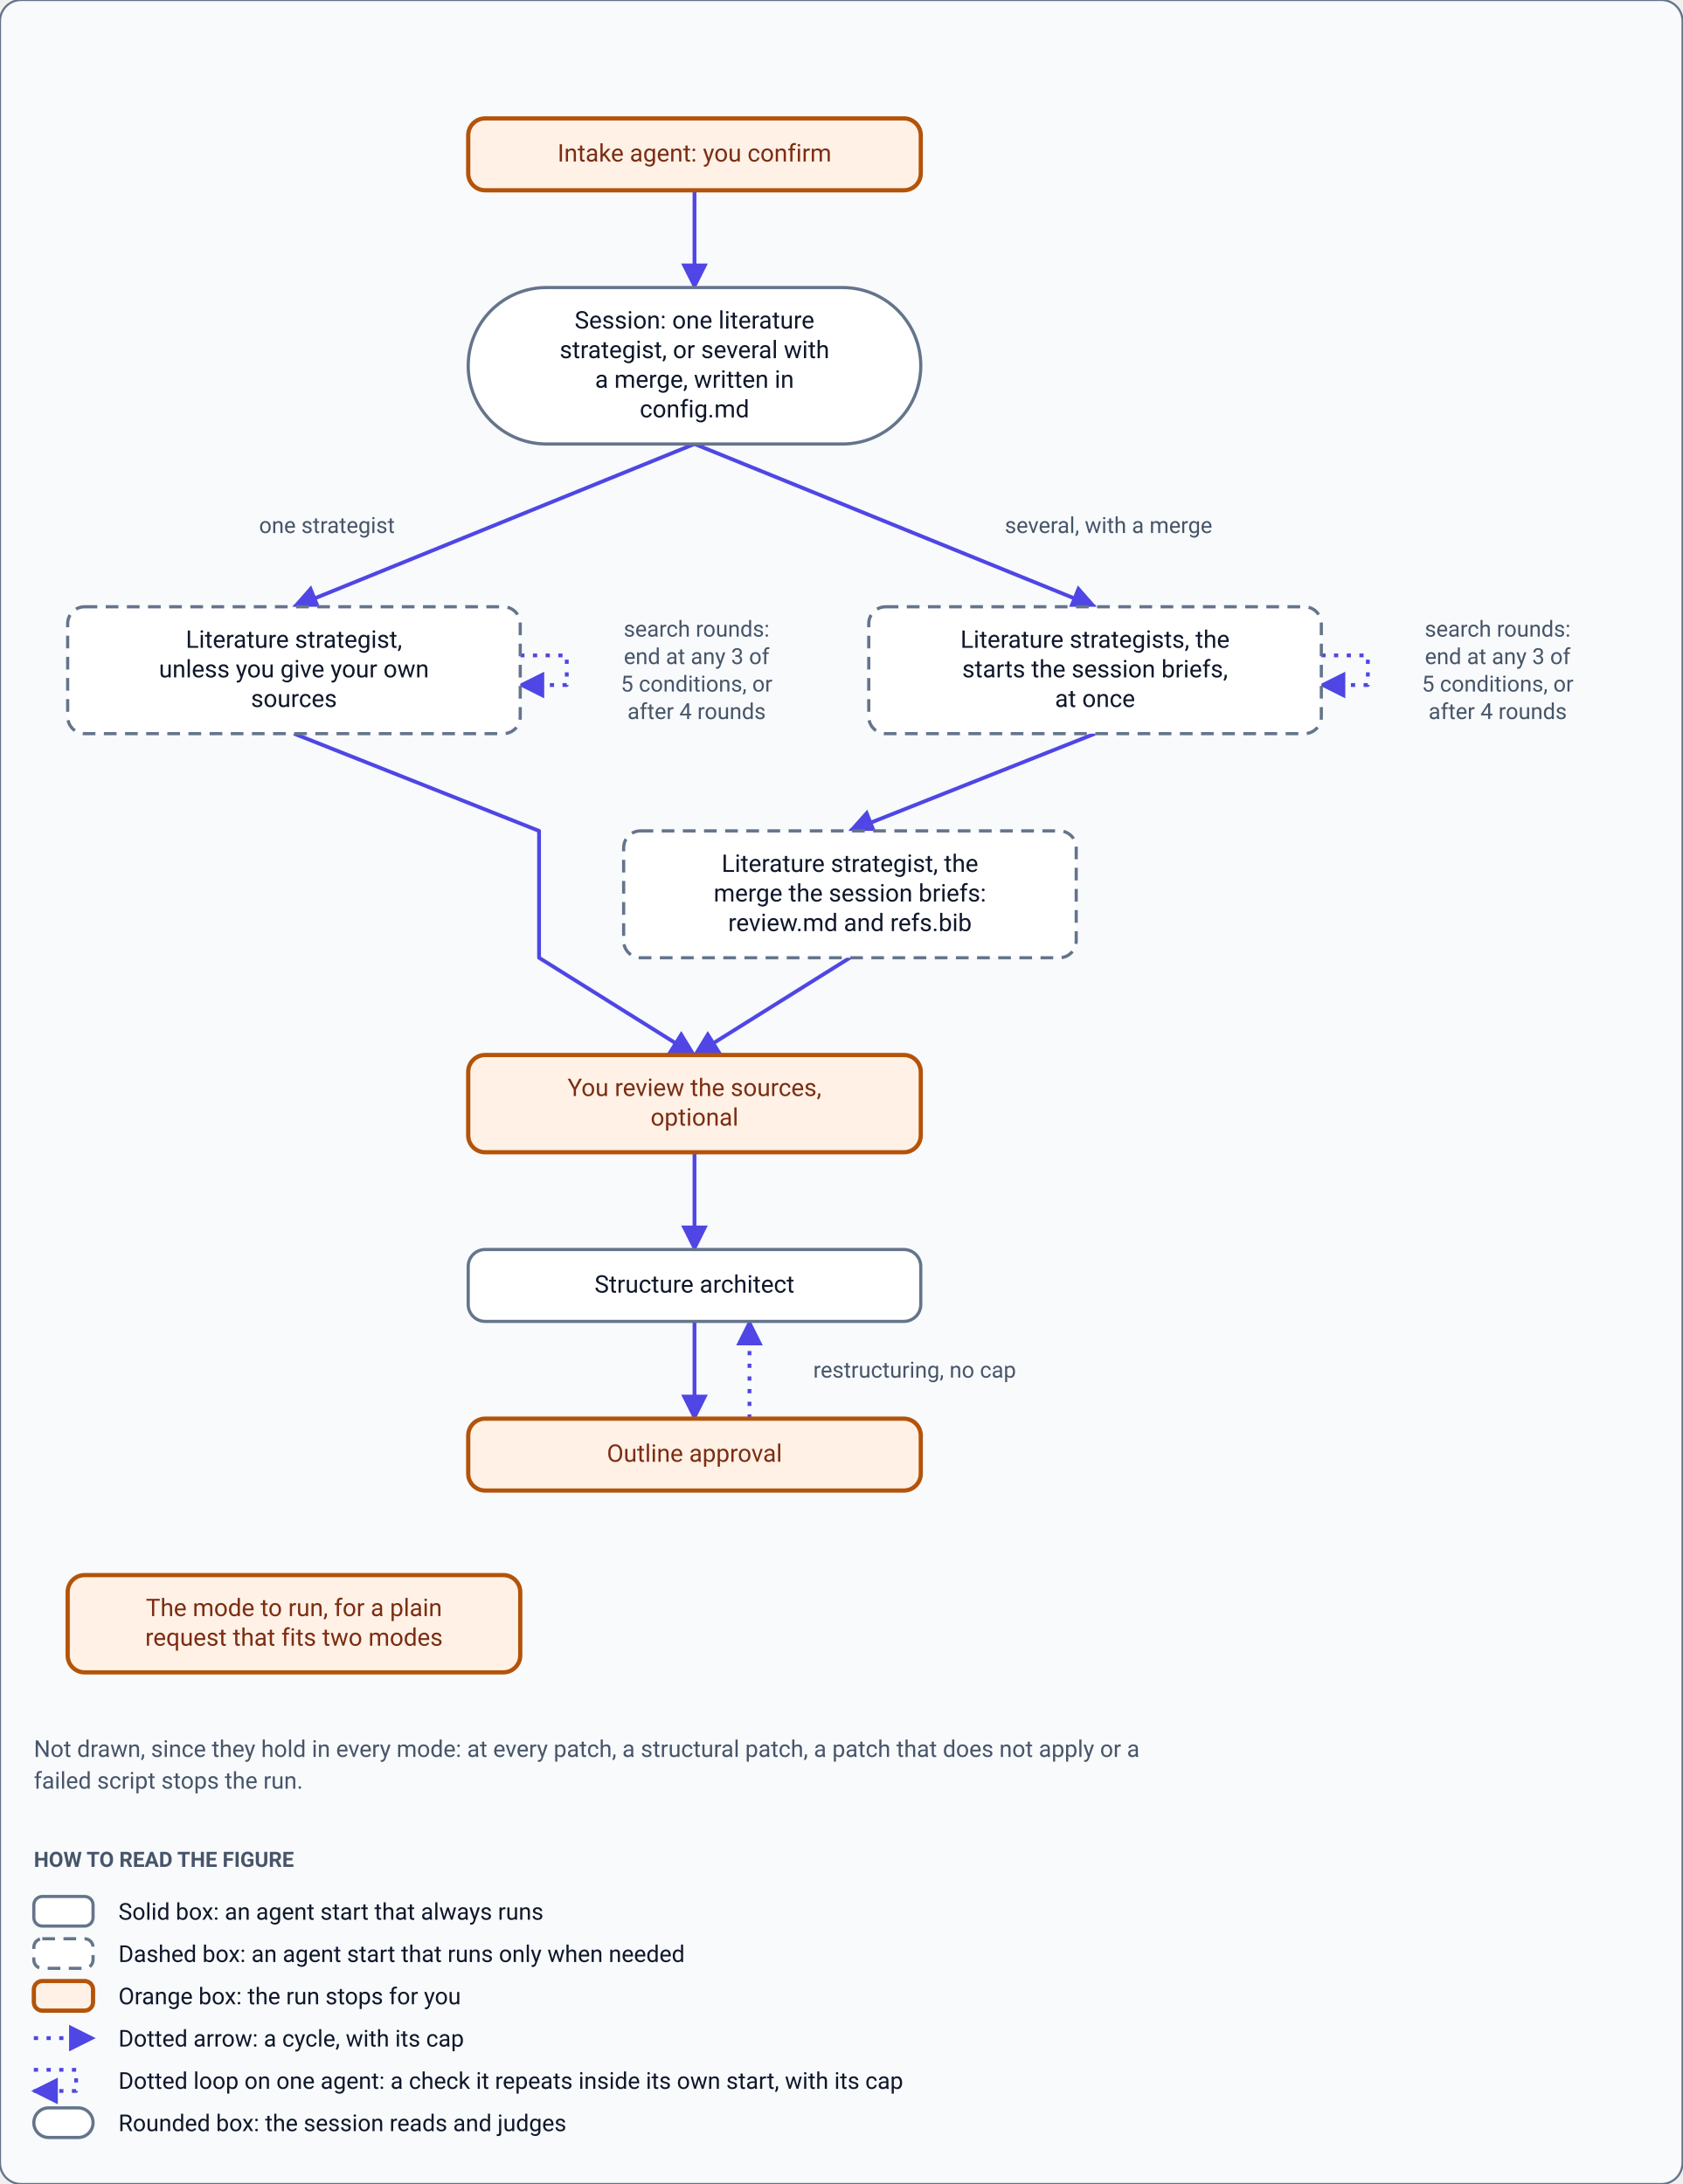
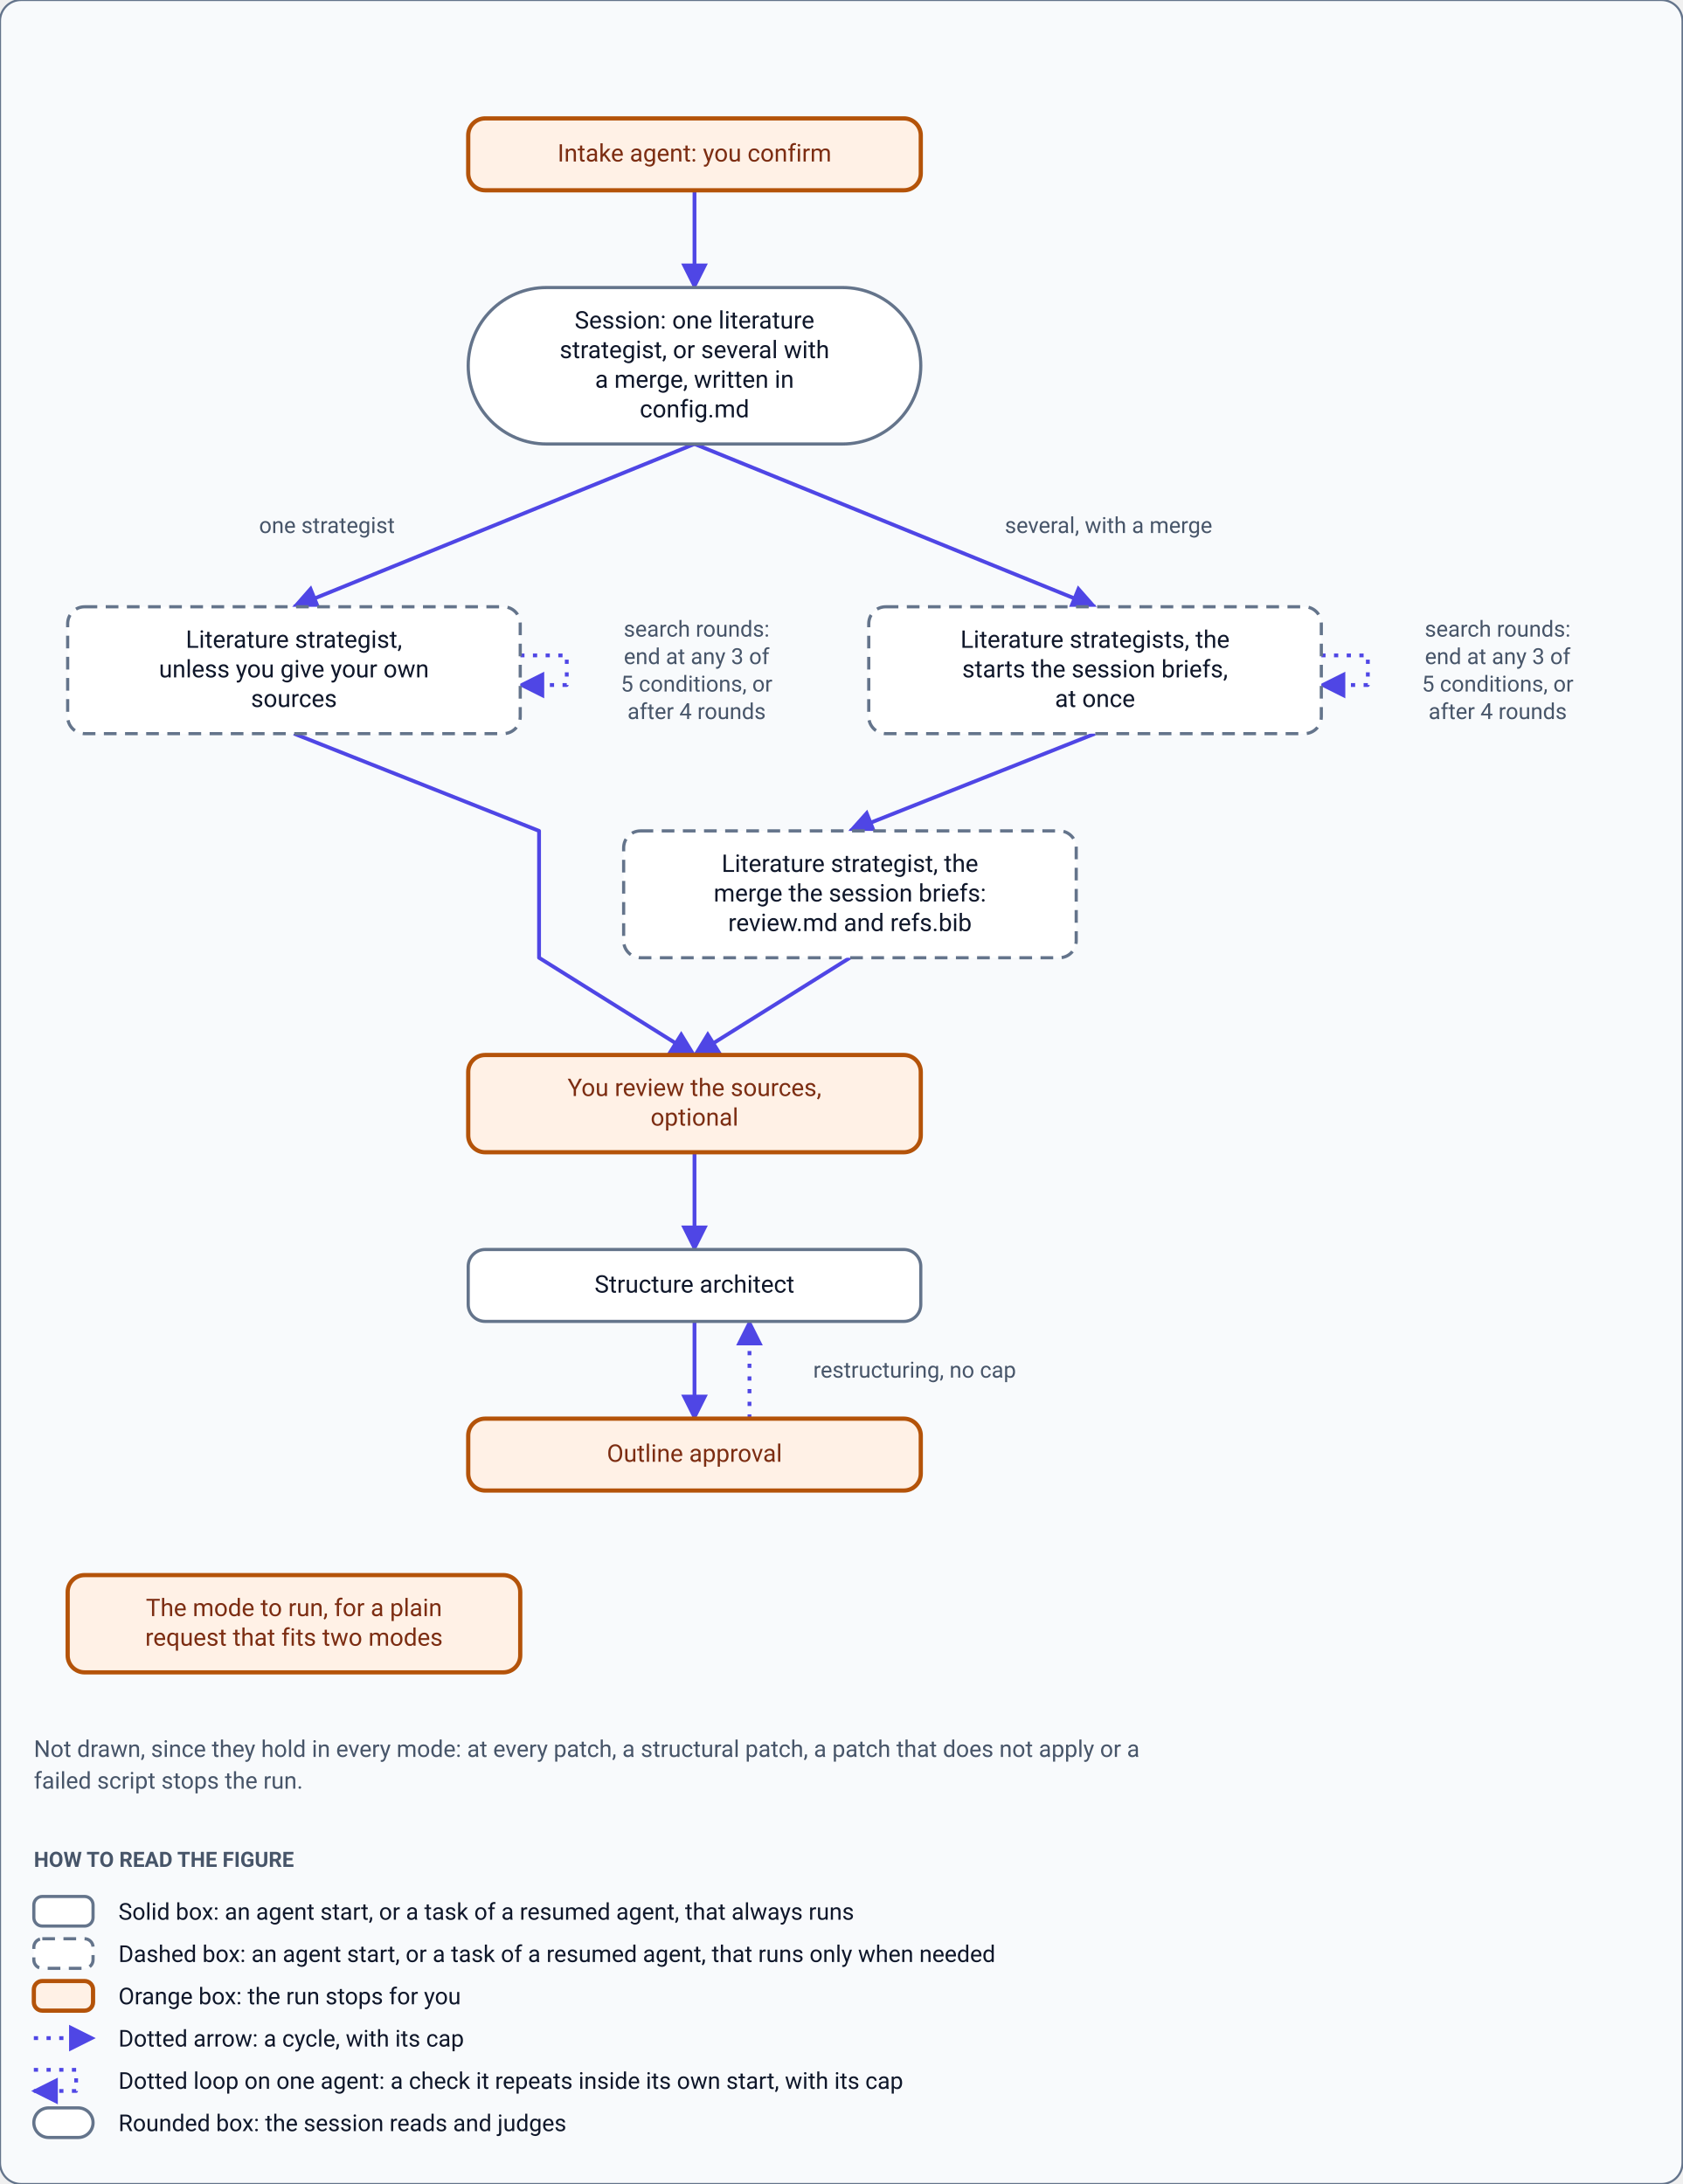
<svg xmlns="http://www.w3.org/2000/svg" viewBox="0 0 795.6 1033" width="795.6" height="1033" role="img" aria-label="The outline-only mode of the paper skill. Boxes: Intake agent: you confirm (stop); Session: one literature strategist, or several with a merge, written in config.md (question); Literature strategist, unless you give your own sources (agent, only when needed); Literature strategists, the starts the session briefs, at once (agent, only when needed); Literature strategist, the merge the session briefs: review.md and refs.bib (agent, only when needed); You review the sources, optional (stop); Structure architect (agent); Outline approval (stop); The mode to run, for a plain request that fits two modes (stop).">
  <defs>
    <marker id="arrow" viewBox="0 0 10 10" refX="9" refY="5" markerWidth="7" markerHeight="7" orient="auto">
      <path d="M0,0 L10,5 L0,10 z" fill="#4f46e5" />
    </marker>
  </defs>
  <rect x="0" y="0" width="795.6" height="1033" rx="10" fill="#f8fafc" stroke="#64748b" />
  <path d="M328.4,90 L328.4,136" fill="none" stroke="#4f46e5" stroke-width="1.8" marker-end="url(#arrow)" stroke-linejoin="round" />
  <path d="M328.4,210 L139,287" fill="none" stroke="#4f46e5" stroke-width="1.8" marker-end="url(#arrow)" stroke-linejoin="round" />
  <path d="M328.4,210 L517.8,287" fill="none" stroke="#4f46e5" stroke-width="1.8" marker-end="url(#arrow)" stroke-linejoin="round" />
  <path d="M517.8,347 L401.9,393" fill="none" stroke="#4f46e5" stroke-width="1.8" marker-end="url(#arrow)" stroke-linejoin="round" />
  <path d="M139,347 L254.9,393 L254.9,453 L328.4,499" fill="none" stroke="#4f46e5" stroke-width="1.8" marker-end="url(#arrow)" stroke-linejoin="round" />
  <path d="M401.9,453 L328.4,499" fill="none" stroke="#4f46e5" stroke-width="1.8" marker-end="url(#arrow)" stroke-linejoin="round" />
  <path d="M328.4,545 L328.4,591" fill="none" stroke="#4f46e5" stroke-width="1.8" marker-end="url(#arrow)" stroke-linejoin="round" />
  <path d="M328.4,625 L328.4,671" fill="none" stroke="#4f46e5" stroke-width="1.8" marker-end="url(#arrow)" stroke-linejoin="round" />
  <path d="M354.4,671 L354.4,625" fill="none" stroke="#4f46e5" stroke-width="1.8" stroke-dasharray="2 4" marker-end="url(#arrow)" stroke-linejoin="round" />
  <path d="M246,310 L268,310 L268,324 L246,324" fill="none" stroke="#4f46e5" stroke-width="1.8" stroke-dasharray="2 4" marker-end="url(#arrow)" stroke-linejoin="round" />
  <path d="M624.8,310 L646.8,310 L646.8,324 L624.8,324" fill="none" stroke="#4f46e5" stroke-width="1.8" stroke-dasharray="2 4" marker-end="url(#arrow)" stroke-linejoin="round" />
  <rect x="221.4" y="56" width="214" height="34" rx="8" fill="#fff1e6" stroke="#b45309" stroke-width="2" />
  <text x="328.4" y="76.4" font-family="ui-sans-serif, -apple-system, 'Segoe UI', Roboto, Helvetica, Arial, sans-serif" font-size="11.5" fill="#7c2d12" font-weight="400" text-anchor="middle">Intake agent: you confirm</text>
  <rect x="221.4" y="136" width="214" height="74" rx="37" fill="#ffffff" stroke="#64748b" stroke-width="1.5" />
  <text x="328.4" y="155.4" font-family="ui-sans-serif, -apple-system, 'Segoe UI', Roboto, Helvetica, Arial, sans-serif" font-size="11.5" fill="#0f172a" font-weight="400" text-anchor="middle">Session: one literature</text>
  <text x="328.4" y="169.4" font-family="ui-sans-serif, -apple-system, 'Segoe UI', Roboto, Helvetica, Arial, sans-serif" font-size="11.5" fill="#0f172a" font-weight="400" text-anchor="middle">strategist, or several with</text>
  <text x="328.4" y="183.4" font-family="ui-sans-serif, -apple-system, 'Segoe UI', Roboto, Helvetica, Arial, sans-serif" font-size="11.5" fill="#0f172a" font-weight="400" text-anchor="middle">a merge, written in</text>
  <text x="328.4" y="197.4" font-family="ui-sans-serif, -apple-system, 'Segoe UI', Roboto, Helvetica, Arial, sans-serif" font-size="11.5" fill="#0f172a" font-weight="400" text-anchor="middle">config.md</text>
  <rect x="32" y="287" width="214" height="60" rx="8" fill="#ffffff" stroke="#64748b" stroke-width="1.5" stroke-dasharray="6 4" />
  <text x="139" y="306.4" font-family="ui-sans-serif, -apple-system, 'Segoe UI', Roboto, Helvetica, Arial, sans-serif" font-size="11.5" fill="#0f172a" font-weight="400" text-anchor="middle">Literature strategist,</text>
  <text x="139" y="320.4" font-family="ui-sans-serif, -apple-system, 'Segoe UI', Roboto, Helvetica, Arial, sans-serif" font-size="11.5" fill="#0f172a" font-weight="400" text-anchor="middle">unless you give your own</text>
  <text x="139" y="334.4" font-family="ui-sans-serif, -apple-system, 'Segoe UI', Roboto, Helvetica, Arial, sans-serif" font-size="11.5" fill="#0f172a" font-weight="400" text-anchor="middle">sources</text>
  <rect x="410.8" y="287" width="214" height="60" rx="8" fill="#ffffff" stroke="#64748b" stroke-width="1.5" stroke-dasharray="6 4" />
  <text x="517.8" y="306.4" font-family="ui-sans-serif, -apple-system, 'Segoe UI', Roboto, Helvetica, Arial, sans-serif" font-size="11.5" fill="#0f172a" font-weight="400" text-anchor="middle">Literature strategists, the</text>
  <text x="517.8" y="320.4" font-family="ui-sans-serif, -apple-system, 'Segoe UI', Roboto, Helvetica, Arial, sans-serif" font-size="11.5" fill="#0f172a" font-weight="400" text-anchor="middle">starts the session briefs,</text>
  <text x="517.8" y="334.4" font-family="ui-sans-serif, -apple-system, 'Segoe UI', Roboto, Helvetica, Arial, sans-serif" font-size="11.5" fill="#0f172a" font-weight="400" text-anchor="middle">at once</text>
  <rect x="294.9" y="393" width="214" height="60" rx="8" fill="#ffffff" stroke="#64748b" stroke-width="1.5" stroke-dasharray="6 4" />
  <text x="401.9" y="412.4" font-family="ui-sans-serif, -apple-system, 'Segoe UI', Roboto, Helvetica, Arial, sans-serif" font-size="11.5" fill="#0f172a" font-weight="400" text-anchor="middle">Literature strategist, the</text>
  <text x="401.9" y="426.4" font-family="ui-sans-serif, -apple-system, 'Segoe UI', Roboto, Helvetica, Arial, sans-serif" font-size="11.5" fill="#0f172a" font-weight="400" text-anchor="middle">merge the session briefs:</text>
  <text x="401.9" y="440.4" font-family="ui-sans-serif, -apple-system, 'Segoe UI', Roboto, Helvetica, Arial, sans-serif" font-size="11.5" fill="#0f172a" font-weight="400" text-anchor="middle">review.md and refs.bib</text>
  <rect x="221.4" y="499" width="214" height="46" rx="8" fill="#fff1e6" stroke="#b45309" stroke-width="2" />
  <text x="328.4" y="518.4" font-family="ui-sans-serif, -apple-system, 'Segoe UI', Roboto, Helvetica, Arial, sans-serif" font-size="11.5" fill="#7c2d12" font-weight="400" text-anchor="middle">You review the sources,</text>
  <text x="328.4" y="532.4" font-family="ui-sans-serif, -apple-system, 'Segoe UI', Roboto, Helvetica, Arial, sans-serif" font-size="11.5" fill="#7c2d12" font-weight="400" text-anchor="middle">optional</text>
  <rect x="221.4" y="591" width="214" height="34" rx="8" fill="#ffffff" stroke="#64748b" stroke-width="1.5" />
  <text x="328.4" y="611.4" font-family="ui-sans-serif, -apple-system, 'Segoe UI', Roboto, Helvetica, Arial, sans-serif" font-size="11.5" fill="#0f172a" font-weight="400" text-anchor="middle">Structure architect</text>
  <rect x="221.4" y="671" width="214" height="34" rx="8" fill="#fff1e6" stroke="#b45309" stroke-width="2" />
  <text x="328.4" y="691.4" font-family="ui-sans-serif, -apple-system, 'Segoe UI', Roboto, Helvetica, Arial, sans-serif" font-size="11.5" fill="#7c2d12" font-weight="400" text-anchor="middle">Outline approval</text>
  <rect x="32" y="745" width="214" height="46" rx="8" fill="#fff1e6" stroke="#b45309" stroke-width="2" />
  <text x="139" y="764.4" font-family="ui-sans-serif, -apple-system, 'Segoe UI', Roboto, Helvetica, Arial, sans-serif" font-size="11.5" fill="#7c2d12" font-weight="400" text-anchor="middle">The mode to run, for a plain</text>
  <text x="139" y="778.4" font-family="ui-sans-serif, -apple-system, 'Segoe UI', Roboto, Helvetica, Arial, sans-serif" font-size="11.5" fill="#7c2d12" font-weight="400" text-anchor="middle">request that fits two modes</text>
  <text x="154.6" y="252.1" font-family="ui-sans-serif, -apple-system, 'Segoe UI', Roboto, Helvetica, Arial, sans-serif" font-size="10.5" fill="#475569" font-weight="400" text-anchor="middle" stroke="#f8fafc" stroke-width="4" stroke-linejoin="round" paint-order="stroke">one strategist</text>
  <text x="524.2" y="252.1" font-family="ui-sans-serif, -apple-system, 'Segoe UI', Roboto, Helvetica, Arial, sans-serif" font-size="10.5" fill="#475569" font-weight="400" text-anchor="middle" stroke="#f8fafc" stroke-width="4" stroke-linejoin="round" paint-order="stroke">several, with a merge</text>
  <text x="432.5" y="651.6" font-family="ui-sans-serif, -apple-system, 'Segoe UI', Roboto, Helvetica, Arial, sans-serif" font-size="10.5" fill="#475569" font-weight="400" text-anchor="middle" stroke="#f8fafc" stroke-width="4" stroke-linejoin="round" paint-order="stroke">restructuring, no cap</text>
  <text x="329.4" y="301.1" font-family="ui-sans-serif, -apple-system, 'Segoe UI', Roboto, Helvetica, Arial, sans-serif" font-size="10.5" fill="#475569" font-weight="400" text-anchor="middle" stroke="#f8fafc" stroke-width="4" stroke-linejoin="round" paint-order="stroke">search rounds:</text>
  <text x="329.4" y="314.1" font-family="ui-sans-serif, -apple-system, 'Segoe UI', Roboto, Helvetica, Arial, sans-serif" font-size="10.5" fill="#475569" font-weight="400" text-anchor="middle" stroke="#f8fafc" stroke-width="4" stroke-linejoin="round" paint-order="stroke">end at any 3 of</text>
  <text x="329.4" y="327.1" font-family="ui-sans-serif, -apple-system, 'Segoe UI', Roboto, Helvetica, Arial, sans-serif" font-size="10.5" fill="#475569" font-weight="400" text-anchor="middle" stroke="#f8fafc" stroke-width="4" stroke-linejoin="round" paint-order="stroke">5 conditions, or</text>
  <text x="329.4" y="340.1" font-family="ui-sans-serif, -apple-system, 'Segoe UI', Roboto, Helvetica, Arial, sans-serif" font-size="10.5" fill="#475569" font-weight="400" text-anchor="middle" stroke="#f8fafc" stroke-width="4" stroke-linejoin="round" paint-order="stroke">after 4 rounds</text>
  <text x="708.2" y="301.1" font-family="ui-sans-serif, -apple-system, 'Segoe UI', Roboto, Helvetica, Arial, sans-serif" font-size="10.5" fill="#475569" font-weight="400" text-anchor="middle" stroke="#f8fafc" stroke-width="4" stroke-linejoin="round" paint-order="stroke">search rounds:</text>
  <text x="708.2" y="314.1" font-family="ui-sans-serif, -apple-system, 'Segoe UI', Roboto, Helvetica, Arial, sans-serif" font-size="10.5" fill="#475569" font-weight="400" text-anchor="middle" stroke="#f8fafc" stroke-width="4" stroke-linejoin="round" paint-order="stroke">end at any 3 of</text>
  <text x="708.2" y="327.1" font-family="ui-sans-serif, -apple-system, 'Segoe UI', Roboto, Helvetica, Arial, sans-serif" font-size="10.5" fill="#475569" font-weight="400" text-anchor="middle" stroke="#f8fafc" stroke-width="4" stroke-linejoin="round" paint-order="stroke">5 conditions, or</text>
  <text x="708.2" y="340.1" font-family="ui-sans-serif, -apple-system, 'Segoe UI', Roboto, Helvetica, Arial, sans-serif" font-size="10.5" fill="#475569" font-weight="400" text-anchor="middle" stroke="#f8fafc" stroke-width="4" stroke-linejoin="round" paint-order="stroke">after 4 rounds</text>
  <text x="16" y="831" font-family="ui-sans-serif, -apple-system, 'Segoe UI', Roboto, Helvetica, Arial, sans-serif" font-size="11" fill="#475569" font-weight="400" text-anchor="start">Not drawn, since they hold in every mode: at every patch, a structural patch, a patch that does not apply or a</text>
  <text x="16" y="846" font-family="ui-sans-serif, -apple-system, 'Segoe UI', Roboto, Helvetica, Arial, sans-serif" font-size="11" fill="#475569" font-weight="400" text-anchor="start">failed script stops the run.</text>
  <text x="16" y="883" font-family="ui-sans-serif, -apple-system, 'Segoe UI', Roboto, Helvetica, Arial, sans-serif" font-size="10" fill="#475569" font-weight="700" text-anchor="start">HOW TO READ THE FIGURE</text>
  <rect x="16" y="897" width="28" height="14" rx="4" fill="#ffffff" stroke="#64748b" stroke-width="1.5" />
-   <text x="56" y="908" font-family="ui-sans-serif, -apple-system, 'Segoe UI', Roboto, Helvetica, Arial, sans-serif" font-size="11" fill="#0f172a" font-weight="400" text-anchor="start">Solid box: an agent start that always runs</text>
+   <text x="56" y="908" font-family="ui-sans-serif, -apple-system, 'Segoe UI', Roboto, Helvetica, Arial, sans-serif" font-size="11" fill="#0f172a" font-weight="400" text-anchor="start">Solid box: an agent start, or a task of a resumed agent, that always runs</text>
  <rect x="16" y="917" width="28" height="14" rx="4" fill="#ffffff" stroke="#64748b" stroke-width="1.5" stroke-dasharray="6 4" />
-   <text x="56" y="928" font-family="ui-sans-serif, -apple-system, 'Segoe UI', Roboto, Helvetica, Arial, sans-serif" font-size="11" fill="#0f172a" font-weight="400" text-anchor="start">Dashed box: an agent start that runs only when needed</text>
+   <text x="56" y="928" font-family="ui-sans-serif, -apple-system, 'Segoe UI', Roboto, Helvetica, Arial, sans-serif" font-size="11" fill="#0f172a" font-weight="400" text-anchor="start">Dashed box: an agent start, or a task of a resumed agent, that runs only when needed</text>
  <rect x="16" y="937" width="28" height="14" rx="4" fill="#fff1e6" stroke="#b45309" stroke-width="2" />
  <text x="56" y="948" font-family="ui-sans-serif, -apple-system, 'Segoe UI', Roboto, Helvetica, Arial, sans-serif" font-size="11" fill="#0f172a" font-weight="400" text-anchor="start">Orange box: the run stops for you</text>
  <path d="M16,964 L44,964" fill="none" stroke="#4f46e5" stroke-width="1.8" stroke-dasharray="2 4" marker-end="url(#arrow)" stroke-linejoin="round" />
  <text x="56" y="968" font-family="ui-sans-serif, -apple-system, 'Segoe UI', Roboto, Helvetica, Arial, sans-serif" font-size="11" fill="#0f172a" font-weight="400" text-anchor="start">Dotted arrow: a cycle, with its cap</text>
  <path d="M16,979 L36,979 L36,989 L16,989" fill="none" stroke="#4f46e5" stroke-width="1.8" stroke-dasharray="2 4" marker-end="url(#arrow)" stroke-linejoin="round" />
  <text x="56" y="988" font-family="ui-sans-serif, -apple-system, 'Segoe UI', Roboto, Helvetica, Arial, sans-serif" font-size="11" fill="#0f172a" font-weight="400" text-anchor="start">Dotted loop on one agent: a check it repeats inside its own start, with its cap</text>
  <rect x="16" y="997" width="28" height="14" rx="7" fill="#ffffff" stroke="#64748b" stroke-width="1.5" />
  <text x="56" y="1008" font-family="ui-sans-serif, -apple-system, 'Segoe UI', Roboto, Helvetica, Arial, sans-serif" font-size="11" fill="#0f172a" font-weight="400" text-anchor="start">Rounded box: the session reads and judges</text>
</svg>
